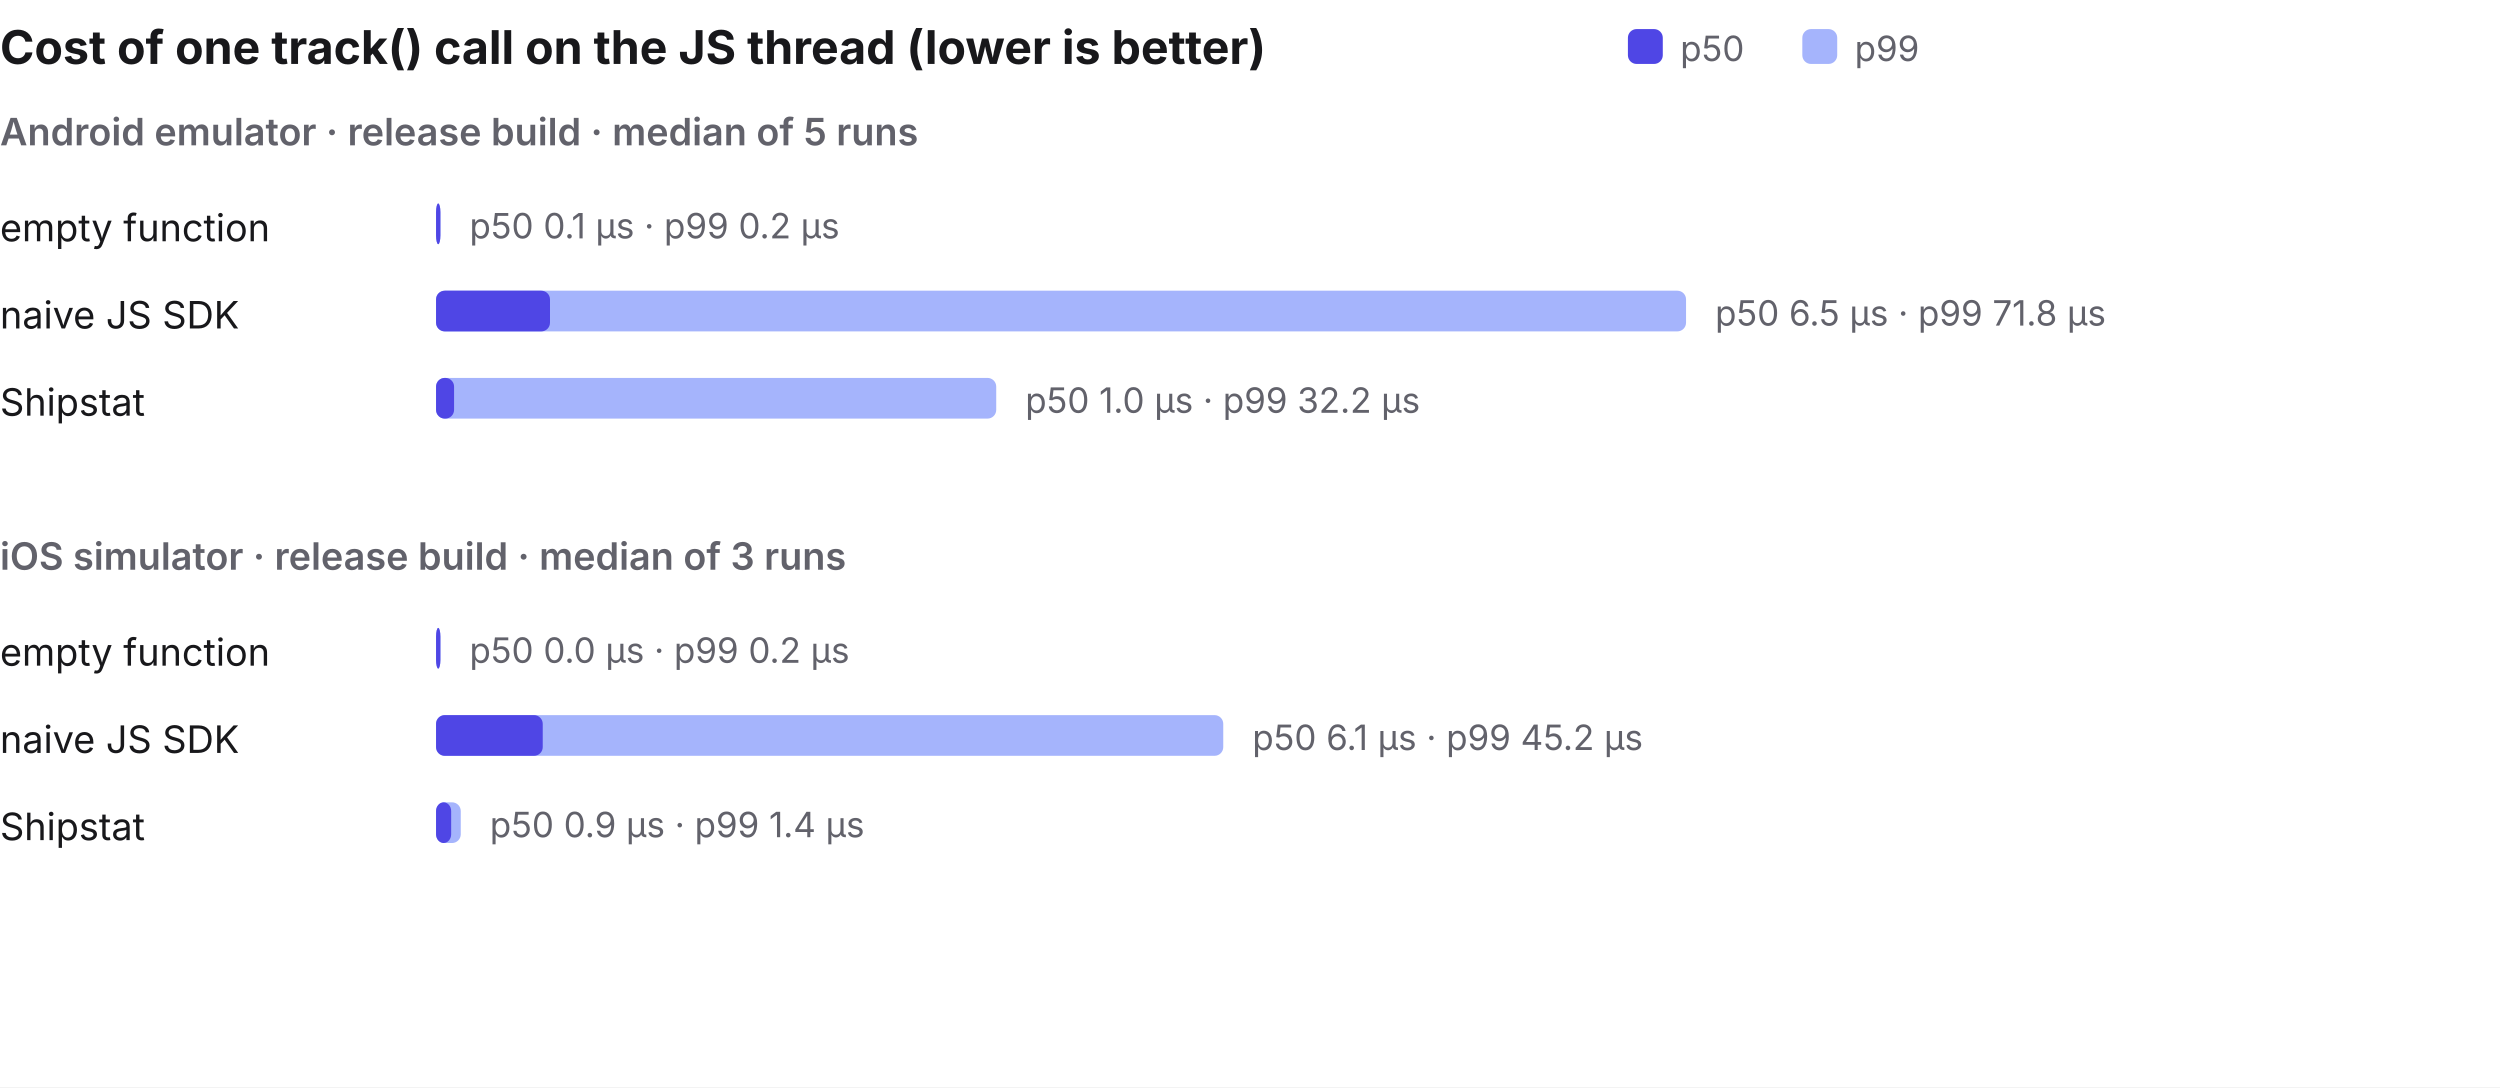
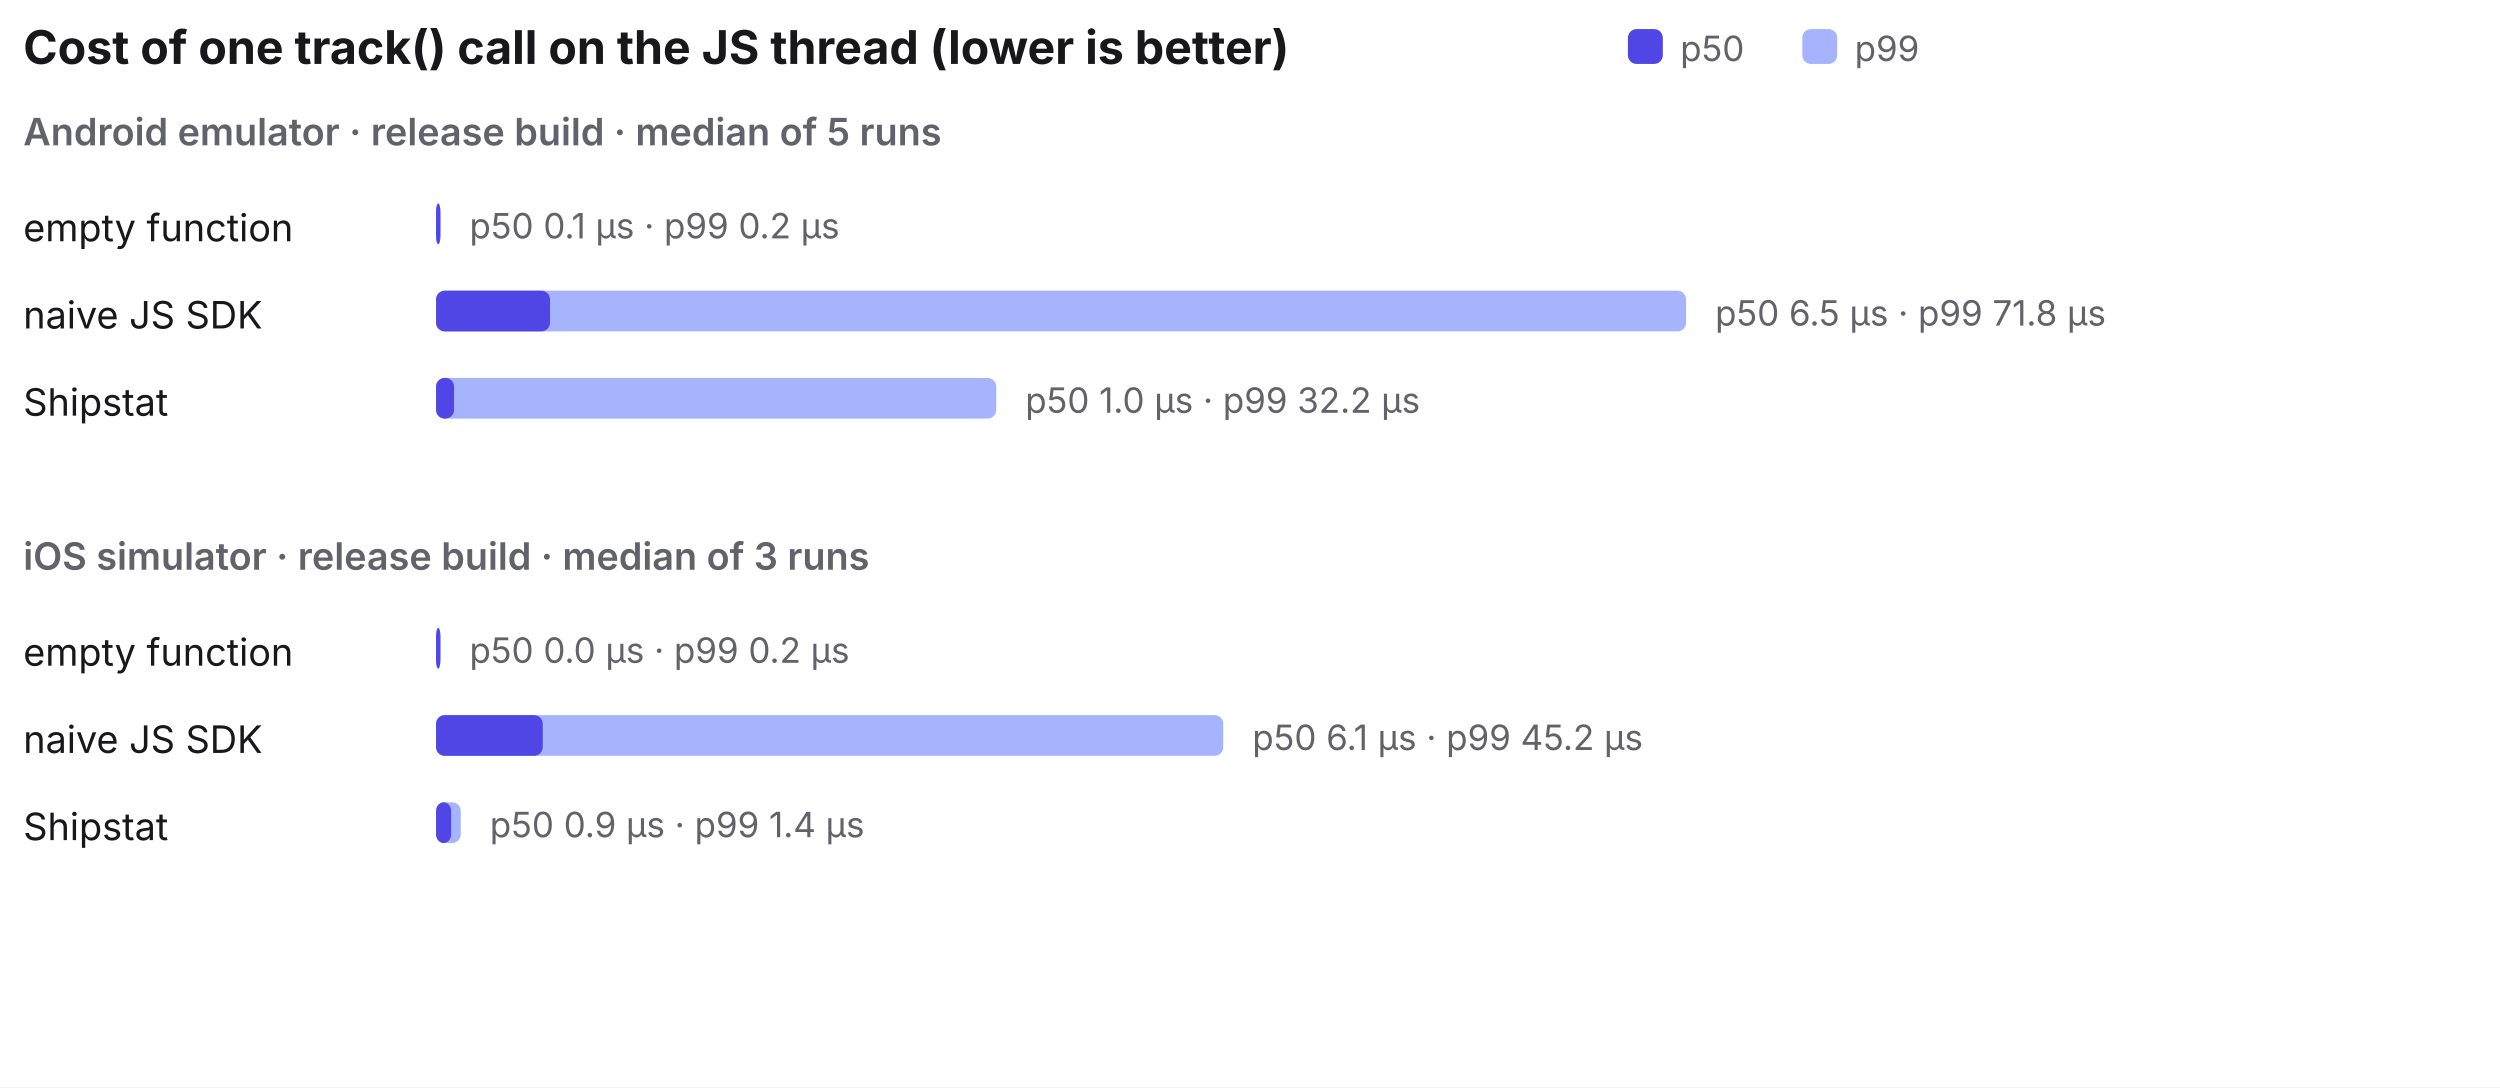
<svg xmlns="http://www.w3.org/2000/svg" width="860" height="374" viewBox="0 0 860 374" font-family="Inter, -apple-system, Segoe UI, sans-serif">
  <style>.t{font-size:16px;font-weight:700;fill:#18181b}.h{font-size:13px;font-weight:600;fill:#62626b}.l{font-size:13px;fill:#18181b}.v{font-size:12px;fill:#62626b}</style>
  <rect width="100%" height="100%" fill="#ffffff" />
-   <text x="0" y="22" class="t">Cost of one track() call on the JS thread (lower is better)</text>
+   <text x="8" y="22" class="t">Cost of one track() call on the JS thread (lower is better)</text>
  <rect x="560" y="10" width="12" height="12" rx="3" fill="#4f46e5" />
  <text x="578" y="21" class="v">p50</text>
  <rect x="620" y="10" width="12" height="12" rx="3" fill="#a5b4fc" />
  <text x="638" y="21" class="v">p99</text>
-   <text x="0" y="50" class="h">Android emulator · release build · median of 5 runs</text>
-   <text x="0" y="83" class="l">empty function</text>
+   <text x="8" y="50" class="h">Android emulator · release build · median of 5 runs</text>
+   <text x="8" y="83" class="l">empty function</text>
  <rect x="150" y="70" width="1.5" height="14" rx="3" fill="#a5b4fc" />
  <rect x="150" y="70" width="1.5" height="14" rx="3" fill="#4f46e5" />
  <text x="161.5" y="82" class="v">p50 0.1 µs · p99 0.2 µs</text>
-   <text x="0" y="113" class="l">naive JS SDK</text>
+   <text x="8" y="113" class="l">naive JS SDK</text>
  <rect x="150" y="100" width="430.0" height="14" rx="3" fill="#a5b4fc" />
  <rect x="150" y="100" width="39.2" height="14" rx="3" fill="#4f46e5" />
  <text x="590.0" y="112" class="v">p50 6.5 µs · p99 71.8 µs</text>
-   <text x="0" y="143" class="l">Shipstat</text>
+   <text x="8" y="143" class="l">Shipstat</text>
  <rect x="150" y="130" width="192.7" height="14" rx="3" fill="#a5b4fc" />
  <rect x="150" y="130" width="6.2" height="14" rx="3" fill="#4f46e5" />
  <text x="352.7" y="142" class="v">p50 1.0 µs · p99 32.2 µs</text>
-   <text x="0" y="196" class="h">iOS simulator · release build · median of 3 runs</text>
-   <text x="0" y="229" class="l">empty function</text>
+   <text x="8" y="196" class="h">iOS simulator · release build · median of 3 runs</text>
+   <text x="8" y="229" class="l">empty function</text>
  <rect x="150" y="216" width="1.5" height="14" rx="3" fill="#a5b4fc" />
  <rect x="150" y="216" width="1.5" height="14" rx="3" fill="#4f46e5" />
  <text x="161.5" y="228" class="v">p50 0.0 µs · p99 0.2 µs</text>
-   <text x="0" y="259" class="l">naive JS SDK</text>
+   <text x="8" y="259" class="l">naive JS SDK</text>
  <rect x="150" y="246" width="270.8" height="14" rx="3" fill="#a5b4fc" />
  <rect x="150" y="246" width="36.7" height="14" rx="3" fill="#4f46e5" />
  <text x="430.8" y="258" class="v">p50 6.1 µs · p99 45.2 µs</text>
-   <text x="0" y="289" class="l">Shipstat</text>
+   <text x="8" y="289" class="l">Shipstat</text>
  <rect x="150" y="276" width="8.5" height="14" rx="3" fill="#a5b4fc" />
  <rect x="150" y="276" width="5.2" height="14" rx="3" fill="#4f46e5" />
  <text x="168.5" y="288" class="v">p50 0.9 µs · p99 1.4 µs</text>
</svg>
